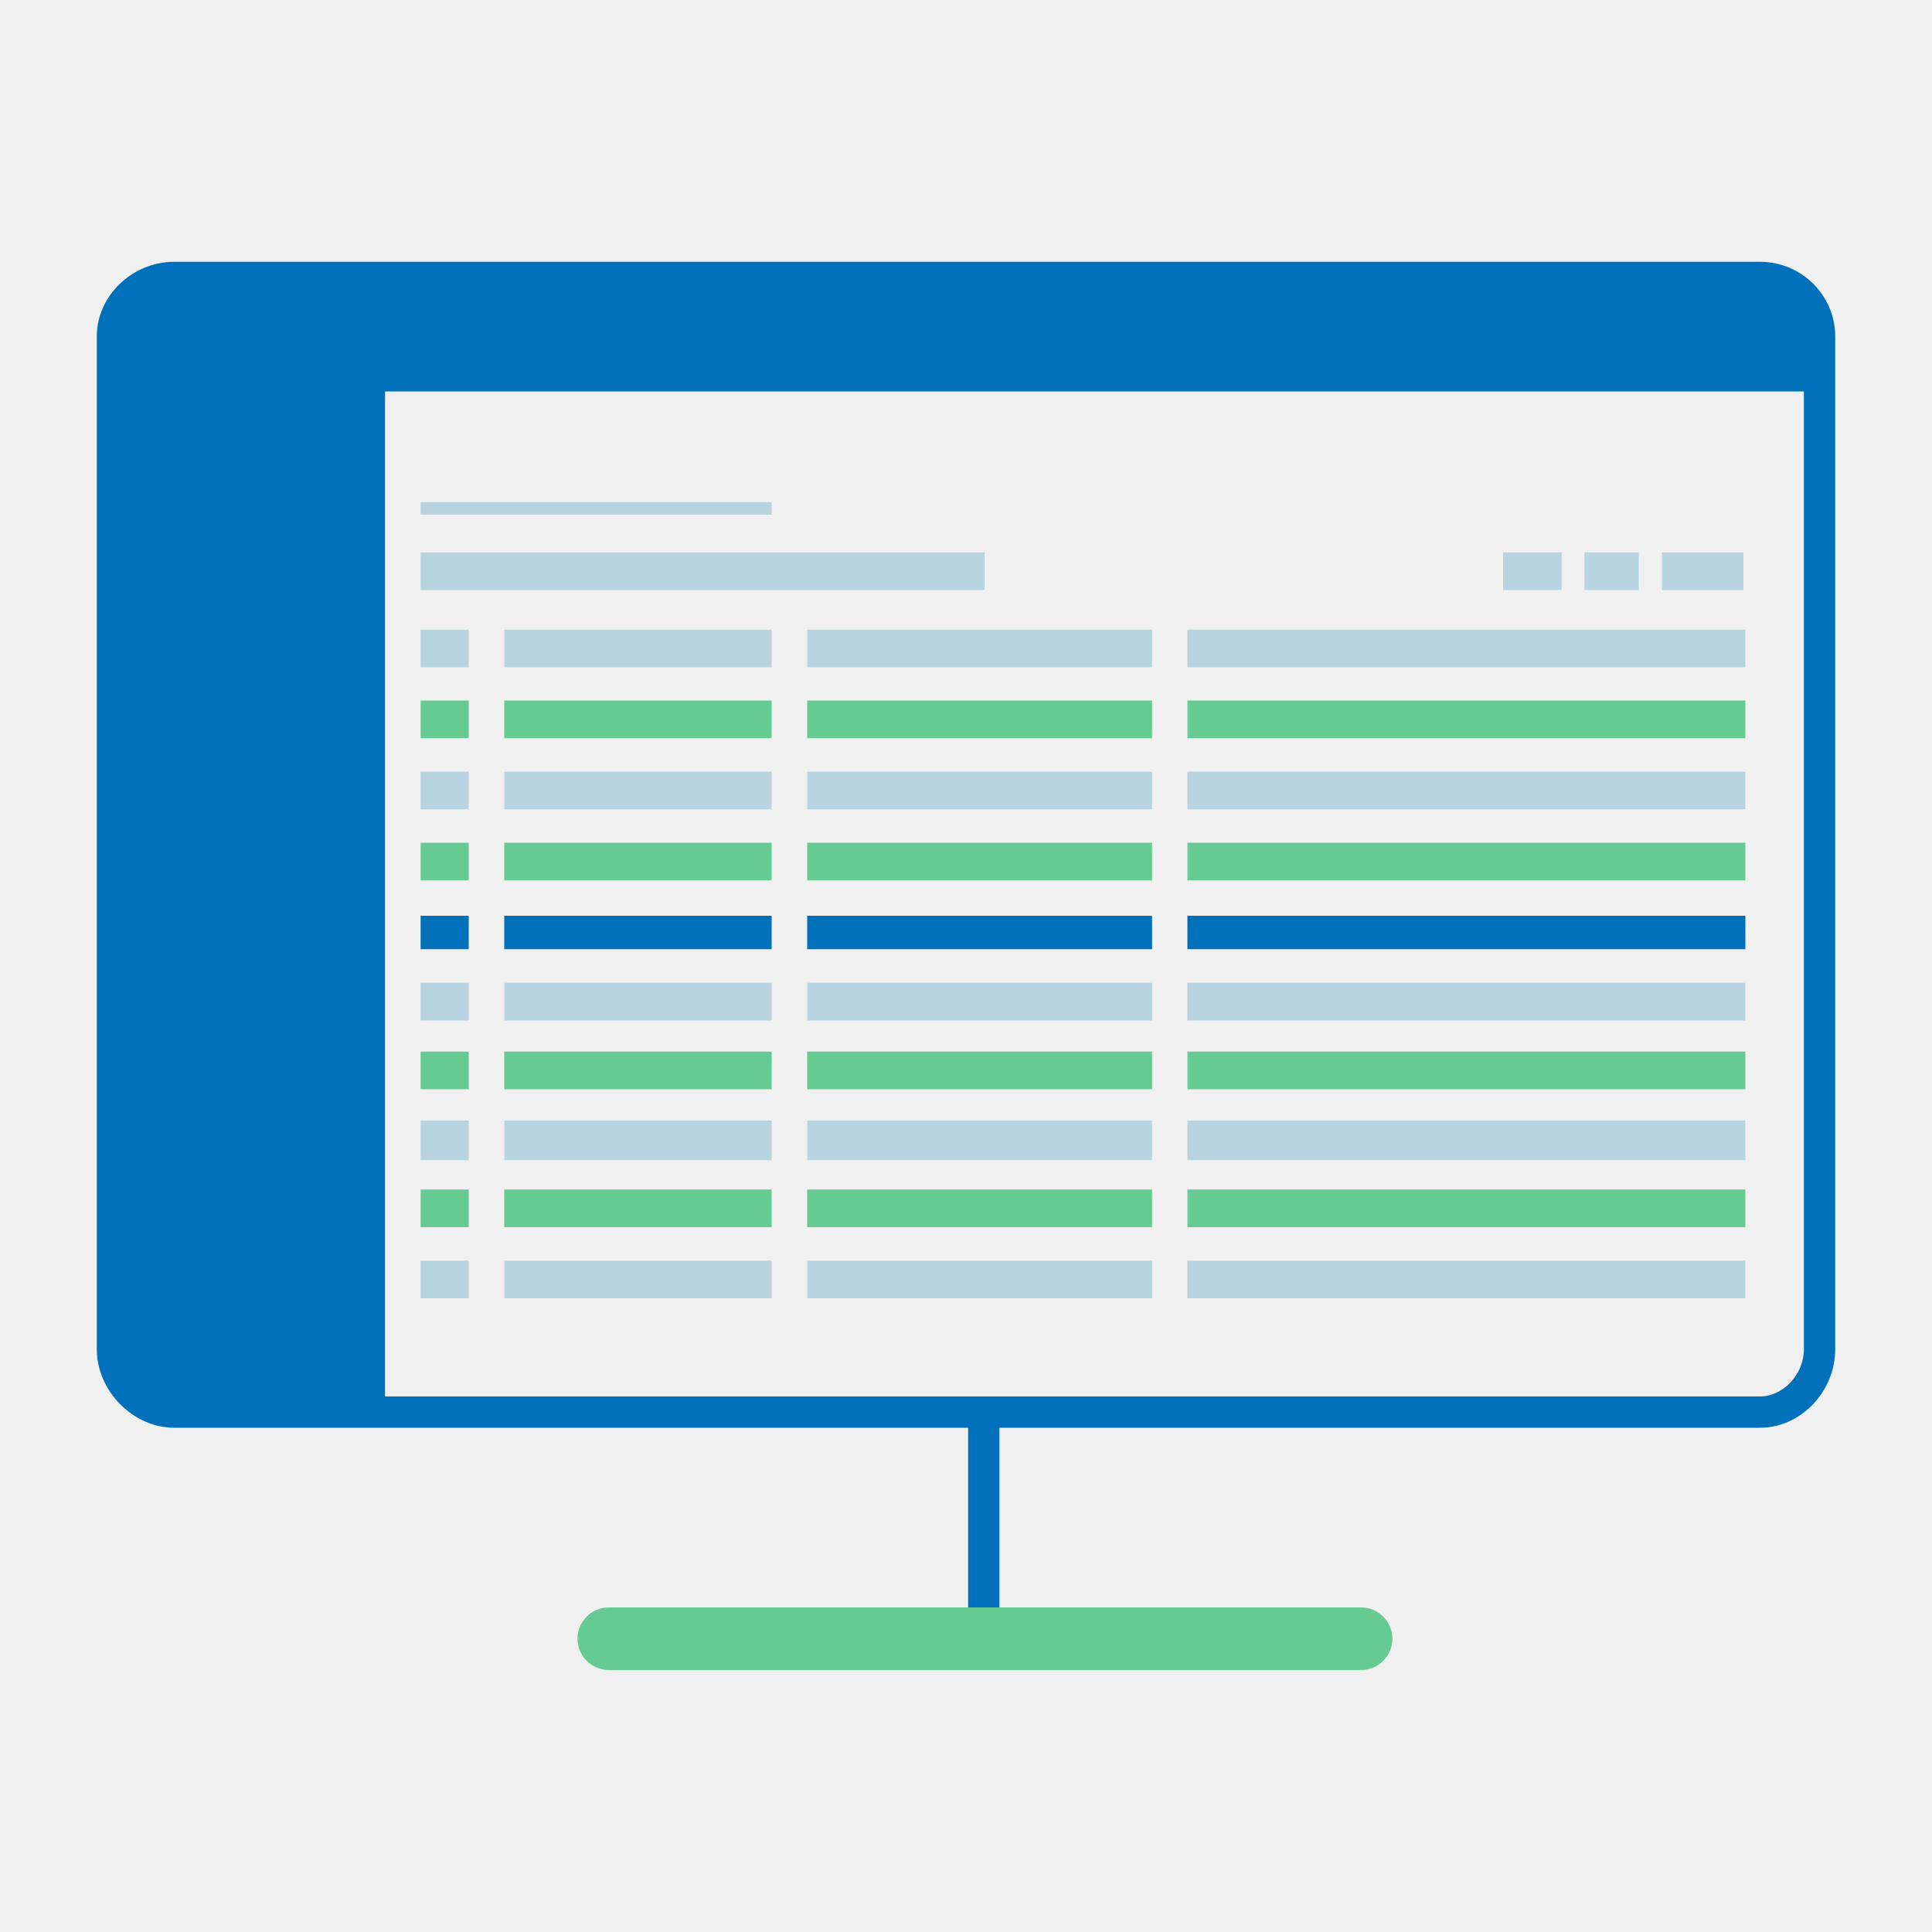
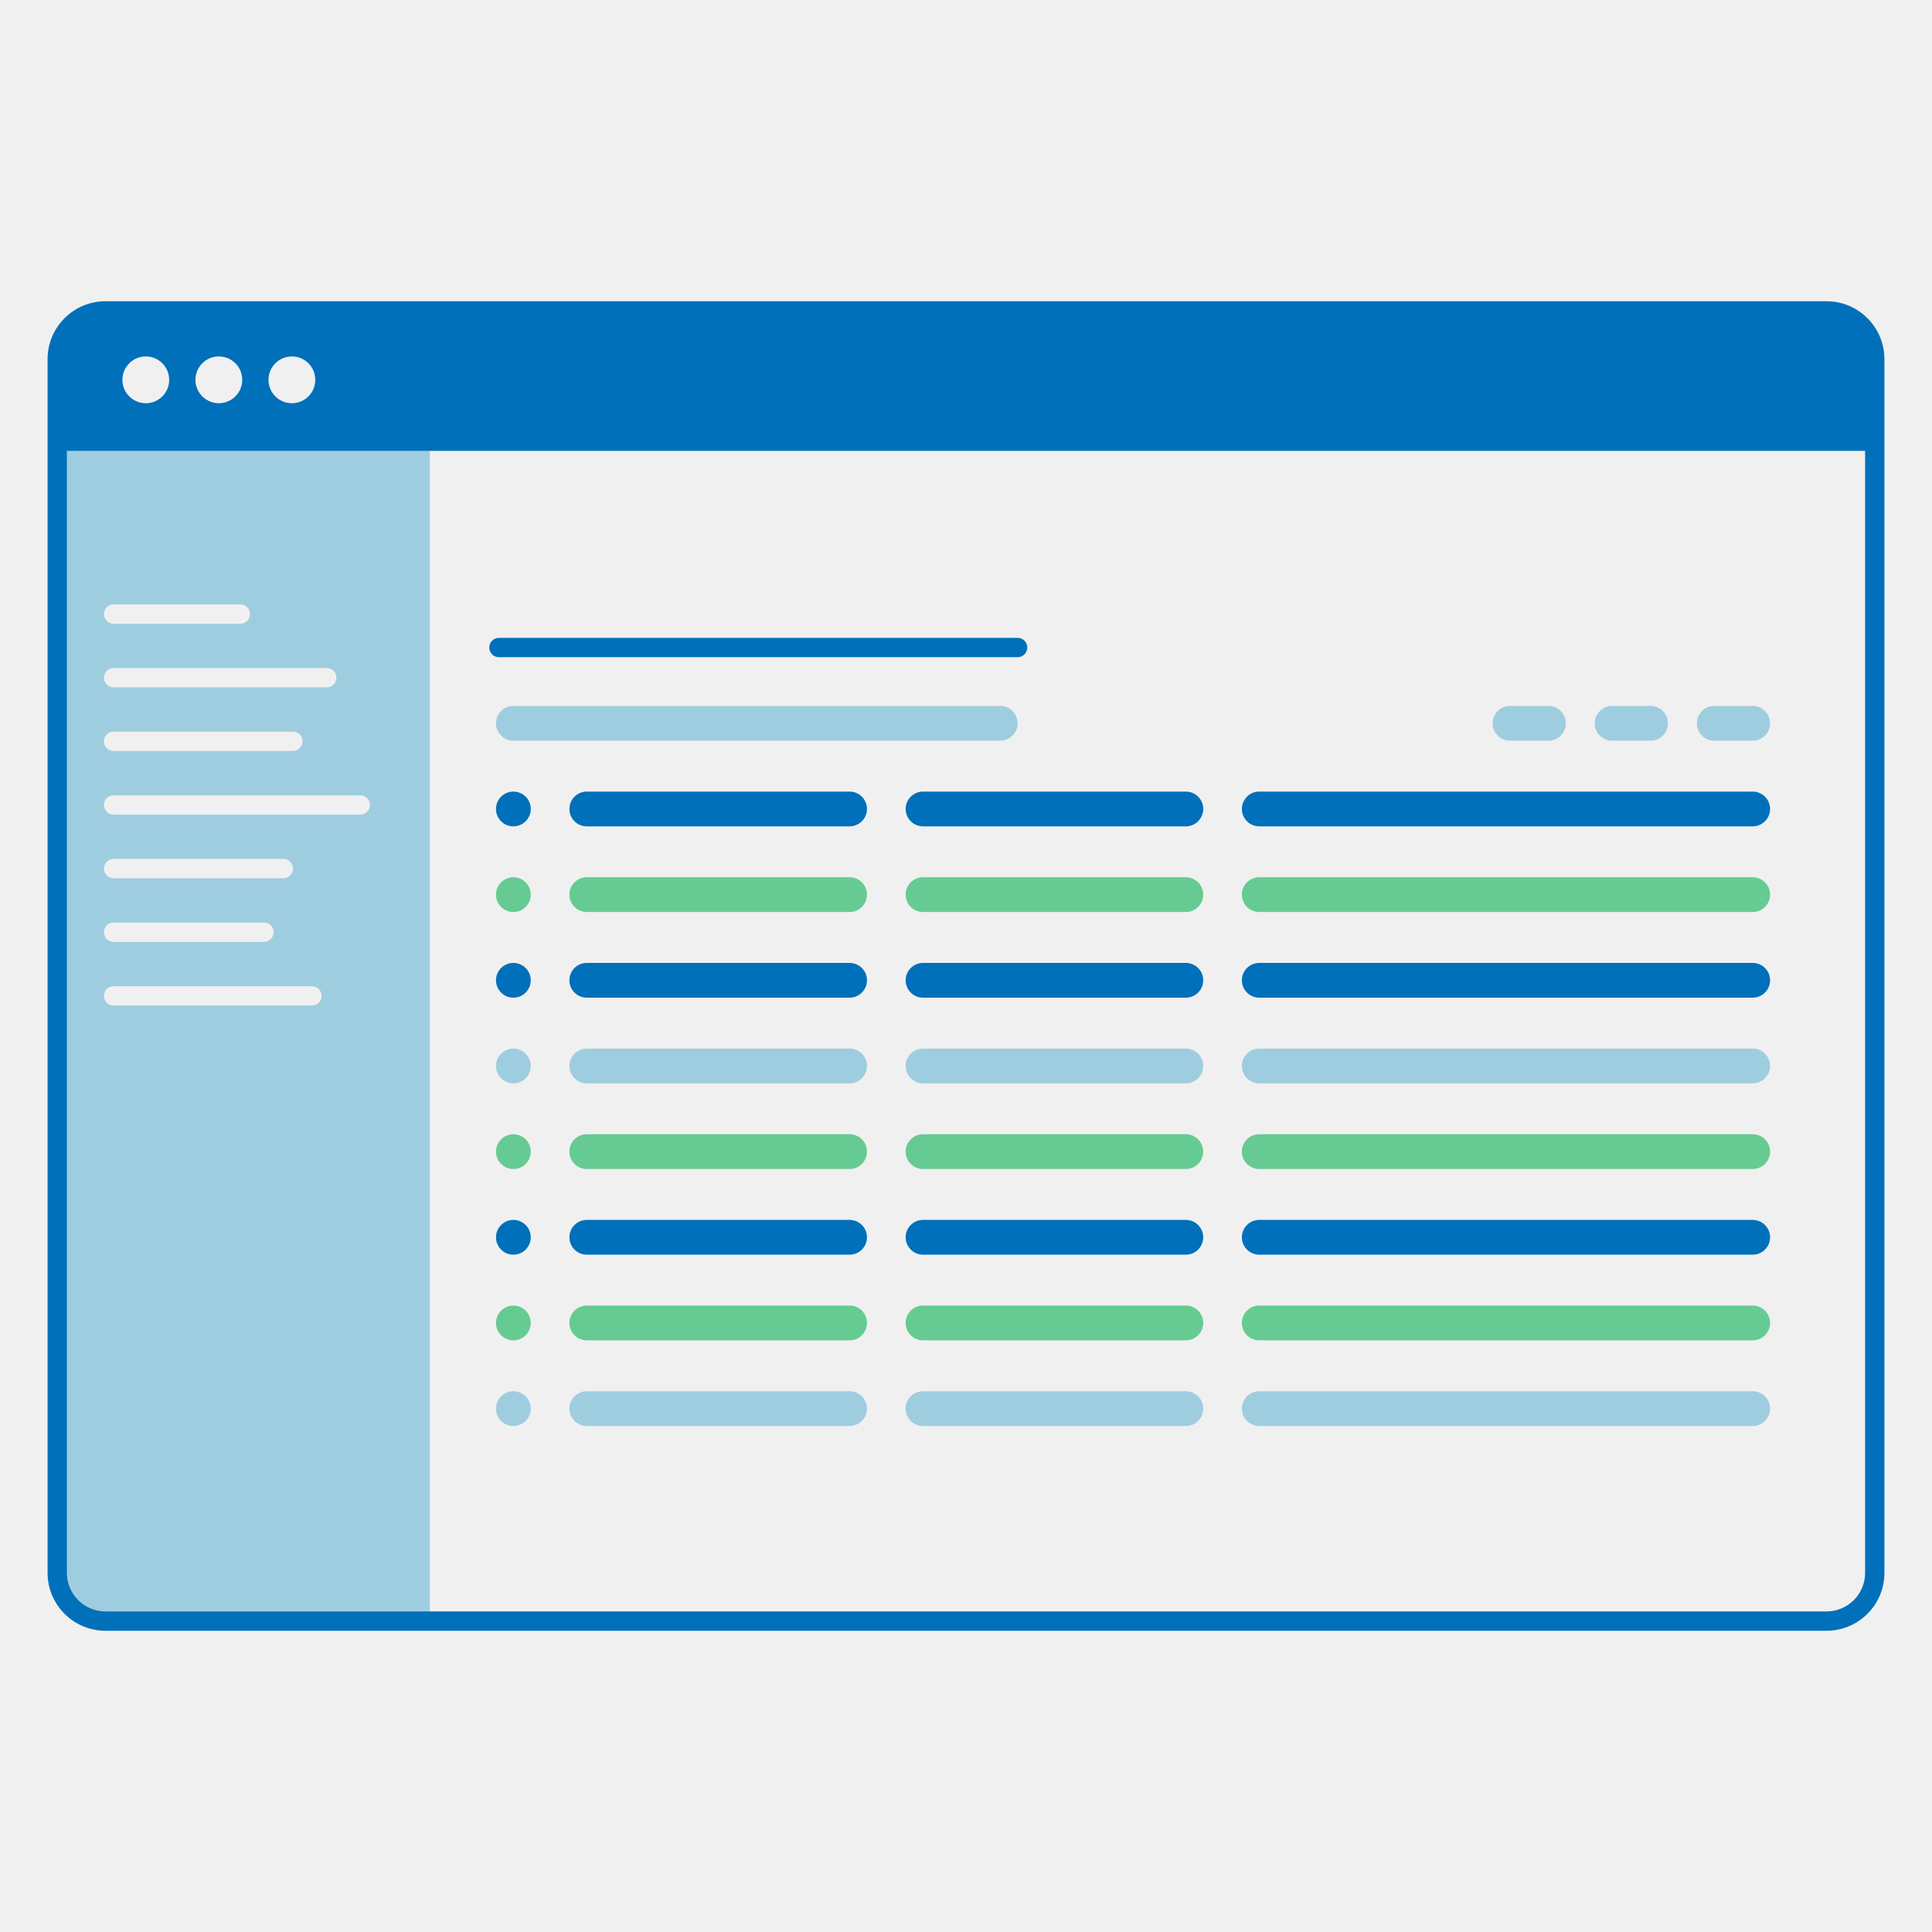
- <svg xmlns="http://www.w3.org/2000/svg" version="1.1" id="Ebene_1" x="0px" y="0px" width="1000px" height="1000px" viewBox="0 0 1000 1000" enable-background="new 0 0 1000 1000" xml:space="preserve">
-   <g display="none">
-     <path display="inline" fill="#FFFFFF" d="M60.7,765.4c0,27.8,22.6,50.3,50.3,50.3h778c27.8,0,50.3-22.6,50.3-50.3V279.9H60.7V765.4   z M420.9,381.2h313.5c5.4,0,9.8,4.4,9.8,9.8c0,5.4-4.4,9.8-9.8,9.8H420.9c-5.4,0-9.8-4.4-9.8-9.8   C411.1,385.6,415.5,381.2,420.9,381.2z M420.7,424.4h177.9c5.4,0,9.8,4.4,9.8,9.8c0.1,5.5-4.3,9.8-9.7,9.8h-178   c-5.4,0-9.8-4.4-9.8-9.8C410.9,428.8,415.3,424.4,420.7,424.4z M420,513.8h313.5c5.4,0,9.8,4.4,9.8,9.8c0.1,5.5-4.3,9.8-9.7,9.8   H420c-5.4,0-9.8-4.4-9.8-9.8S414.6,513.8,420,513.8z M420,557.2h177.9c5.4,0,9.8,4.4,9.8,9.8c0.1,5.4-4.3,9.8-9.7,9.8H420   c-5.4,0-9.8-4.4-9.8-9.8S414.6,557.2,420,557.2z M420,651.9h313.5c5.4,0,9.8,4.4,9.8,9.8c0.1,5.4-4.3,9.8-9.7,9.8H420   c-5.4,0-9.8-4.4-9.8-9.8S414.6,651.9,420,651.9z M420,695.1h177.9c5.4,0,9.8,4.4,9.8,9.8c0.1,5.5-4.3,9.8-9.7,9.8H420   c-5.4,0-9.8-4.4-9.8-9.8S414.6,695.1,420,695.1z M348.2,383.5l-48,48l-21.6-21.6l6.8-6.8l14.7,14.9l41.3-41.3L348.2,383.5z    M305.2,364.4c6.3,0,12.5,1.4,18.2,3.3l-7.6,7.6c-3.4-1-6.8-1.5-10.6-1.5c-21.1,0-38.3,17.3-38.3,38.3c0,21.1,17.3,38.3,38.3,38.3   c21.1,0,38.3-17.3,38.3-38.3v0.1h9.6c0,26.4-21.6,48-48,48c-26.4,0-48-21.6-48-48C257.2,386,278.8,364.4,305.2,364.4z M347.4,516.3   l-48,48l-21.6-21.6l6.8-6.8l14.7,14.9l41.3-41.3L347.4,516.3z M304.4,497.2c6.3,0,12.5,1.4,18.2,3.3l-7.6,7.6   c-3.4-1-6.8-1.5-10.6-1.5c-21.1,0-38.3,17.3-38.3,38.3c0,21.1,17.3,38.3,38.3,38.3c21.1,0,38.3-17.3,38.3-38.3v0.1h9.6   c0,26.4-21.6,48-48,48c-26.4,0-48-21.6-48-48S278,497.2,304.4,497.2z M347.4,654.2l-48,48l-21.6-21.6l6.8-6.8l14.7,14.9l41.3-41.3   L347.4,654.2z M304.4,635.1c6.3,0,12.5,1.4,18.2,3.3l-7.6,7.6c-3.4-1-6.8-1.5-10.6-1.5c-21.1,0-38.3,17.3-38.3,38.3   s17.3,38.3,38.3,38.3c21.1,0,38.3-17.3,38.3-38.3v0.1h9.6c0,26.4-21.6,48-48,48c-26.4,0-48-21.6-48-48S278,635.1,304.4,635.1z" />
-     <path display="inline" fill="#0070BA" d="M889,173.5H111c-33.6,0-61.1,27.5-61.1,61.1v530.9c0,33.6,27.5,61.1,61.1,61.1h778   c33.6,0,61.1-27.5,61.1-61.1V234.6C950.1,200.9,922.7,173.5,889,173.5z M939.3,765.4c0,27.8-22.6,50.3-50.3,50.3H111   c-27.8,0-50.3-22.6-50.3-50.3V279.9h878.6V765.4z M859.9,226.4c0,8.1-6.6,14.7-14.7,14.7s-14.7-6.6-14.7-14.7   c0-8.1,6.6-14.7,14.7-14.7S859.9,218.3,859.9,226.4z M816.7,226.4c0,8.1-6.6,14.7-14.7,14.7s-14.7-6.6-14.7-14.7   c0-8.1,6.6-14.7,14.7-14.7S816.7,218.3,816.7,226.4z M888.3,211.7c8.1,0,14.7,6.6,14.7,14.7c0,8.1-6.6,14.7-14.7,14.7   s-14.7-6.6-14.7-14.7C873.6,218.3,880.2,211.7,888.3,211.7z" />
-     <polygon display="inline" fill="#66CB92" points="285.4,403.1 278.7,409.9 300.3,431.5 348.2,383.5 341.4,376.7 300.2,418  " />
-     <path display="inline" fill="#66CB92" d="M305.2,460.3c26.4,0,48-21.6,48-48h-9.6v-0.1c0,21.1-17.3,38.3-38.3,38.3   c-21.1,0-38.3-17.3-38.3-38.3c0-21.1,17.3-38.3,38.3-38.3c3.8,0,7.2,0.5,10.6,1.5l7.6-7.6c-5.8-2-12-3.3-18.2-3.3   c-26.4,0-48,21.6-48,48C257.2,438.7,278.8,460.3,305.2,460.3z" />
-     <path display="inline" fill="#66CB92" d="M420.9,400.8h313.5c5.4,0,9.8-4.4,9.8-9.8c0-5.4-4.4-9.8-9.8-9.8H420.9   c-5.4,0-9.8,4.4-9.8,9.8C411.1,396.4,415.5,400.8,420.9,400.8z" />
-     <path display="inline" fill="#0070BA" d="M420.7,444h178c5.4,0,9.8-4.3,9.7-9.8c0-5.4-4.4-9.8-9.8-9.8H420.7   c-5.4,0-9.8,4.4-9.8,9.8C410.9,439.6,415.3,444,420.7,444z" />
-     <polygon display="inline" fill="#66CB92" points="284.7,535.9 277.9,542.7 299.5,564.2 347.4,516.3 340.7,509.5 299.4,550.8  " />
-     <path display="inline" fill="#66CB92" d="M304.4,593.1c26.4,0,48-21.6,48-48h-9.6V545c0,21.1-17.3,38.3-38.3,38.3   c-21.1,0-38.3-17.3-38.3-38.3c0-21.1,17.3-38.3,38.3-38.3c3.8,0,7.2,0.5,10.6,1.5l7.6-7.6c-5.8-2-12-3.3-18.2-3.3   c-26.4,0-48,21.6-48,48S278,593.1,304.4,593.1z" />
-     <path display="inline" fill="#66CB92" d="M420,533.4h313.6c5.4,0,9.8-4.3,9.7-9.8c0-5.4-4.4-9.8-9.8-9.8H420   c-5.4,0-9.8,4.4-9.8,9.8S414.6,533.4,420,533.4z" />
-     <path display="inline" fill="#0070BA" d="M420,576.8h178c5.4,0,9.8-4.4,9.7-9.8c0-5.4-4.4-9.8-9.8-9.8H420c-5.4,0-9.8,4.4-9.8,9.8   S414.6,576.8,420,576.8z" />
-     <path display="inline" fill="#66CB92" d="M304.4,731c26.4,0,48-21.6,48-48h-9.6V683c0,21.1-17.3,38.3-38.3,38.3   c-21.1,0-38.3-17.3-38.3-38.3s17.3-38.3,38.3-38.3c3.8,0,7.2,0.5,10.6,1.5l7.6-7.6c-5.8-2-12-3.3-18.2-3.3c-26.4,0-48,21.6-48,48   S278,731,304.4,731z" />
-     <polygon display="inline" fill="#66CB92" points="284.7,673.9 277.9,680.6 299.5,702.2 347.4,654.2 340.7,647.5 299.4,688.8  " />
-     <path display="inline" fill="#66CB92" d="M420,671.5h313.6c5.4,0,9.8-4.4,9.7-9.8c0-5.4-4.4-9.8-9.8-9.8H420   c-5.4,0-9.8,4.4-9.8,9.8S414.6,671.5,420,671.5z" />
-     <path display="inline" fill="#0070BA" d="M420,714.8h178c5.4,0,9.8-4.3,9.7-9.8c0-5.4-4.4-9.8-9.8-9.8H420c-5.4,0-9.8,4.4-9.8,9.8   S414.6,714.8,420,714.8z" />
-     <circle display="inline" fill="#FFFFFF" cx="802" cy="226.4" r="14.7" />
-     <circle display="inline" fill="#FFFFFF" cx="845.2" cy="226.4" r="14.7" />
-     <circle display="inline" fill="#FFFFFF" cx="888.3" cy="226.4" r="14.7" />
-   </g>
-   <g display="none">
-     <path display="inline" fill="none" d="M623.1,752.1H706c48.7,0,91.6,24.9,116.7,62.6V124.2H304v751.5H484   C492.1,806.1,551.3,752.1,623.1,752.1z M758.3,629.1c-8.1,51.6-56.5,86.8-108.1,78.7c-51.6-8.1-86.8-56.5-78.7-108.1   c8.1-51.6,56.5-86.8,108.1-78.7C731.2,529.2,766.4,577.6,758.3,629.1z M411.9,215.3h298.7v16.3H411.9V215.3z M411.9,267.8h298.7   v16.3H411.9V267.8z M411.9,320.3h298.7v16.3H411.9V320.3z" />
-     <path display="inline" fill="#66CB92" d="M706,752.1h-82.9c-71.8,0-131,54-139.1,123.7h338.6v-61.1   C797.6,776.9,754.7,752.1,706,752.1z" />
-     <path display="inline" fill="#0070BA" d="M835.5,888.6v-49.8V663.4v-552H205.9c-22.8,0-41.4,18.6-41.4,41.4v694.3   c0,22.8,18.6,41.4,41.4,41.4h181.5h95.7H835.5z M304,875.8V124.2h518.7v690.4v61.1H484H304z" />
-     <ellipse transform="matrix(0.7071 -0.7071 0.7071 0.7071 -239.7276 650.157)" display="inline" fill="#66CB92" cx="664.9" cy="614.5" rx="94.5" ry="94.5" />
-     <rect x="411.9" y="320.3" display="inline" fill="#66CB92" width="298.7" height="16.3" />
-     <rect x="411.9" y="267.8" display="inline" fill="#0070BA" width="298.7" height="16.3" />
-     <rect x="411.9" y="215.3" display="inline" fill="#66CB92" width="298.7" height="16.3" />
-   </g>
-   <g display="none">
-     <path display="inline" fill="none" d="M61,765.2c0,1.2,0.1,2.4,0.1,3.5v-8.2C85.8,723.4,128,699,175.9,699h81.4   c68.8,0,125.8,50.5,136,116.5h495.4c27.7,0,50.3-22.6,50.3-50.3V280H61V765.2z M858.8,672.3l-19.6,6.4c-1.3,4.4-3,8.4-5.1,12.5   l9.4,18.6L827.4,726l-18.6-9.4c-4,2-8.1,4-12.5,5.1l-6.4,19.6H767l-6.4-19.6c-4.4-1.3-8.4-3-12.5-5.1l-18.6,9.4l-16.2-16.2   l9.4-18.6c-2-4-4-8.1-5.1-12.5l-19.6-6.4v-22.9l19.6-6.4c1.3-4.4,3-8.4,5.1-12.5l-9.4-18.6l16.2-16.2l18.6,9.4c4-2,8.1-4,12.5-5.1   l6.4-19.6h22.9l6.4,19.6c4.4,1.3,8.4,3,12.5,5.1l18.6-9.4l16.2,16.2l-9.4,18.6c2,4,4,8.1,5.1,12.5l19.6,6.4V672.3z M538.5,375.3   h313.3c5.4,0,9.8,4.4,9.8,9.8c0,5.4-4.4,9.8-9.8,9.8H538.5c-5.4,0-9.8-4.4-9.8-9.8C528.7,379.7,533.1,375.3,538.5,375.3z    M537.7,439.4h313.3c5.4,0,9.8,4.4,9.8,9.8c0,5.4-4.4,9.8-9.8,9.8H537.7c-5.4,0-9.8-4.4-9.8-9.8   C527.9,443.8,532.3,439.4,537.7,439.4z M527.9,508.7c0-5.4,4.4-9.8,9.8-9.8h313.3c5.4,0,9.8,4.4,9.8,9.8v0c0,5.4-4.4,9.8-9.8,9.8   H537.7C532.3,518.5,527.9,514.1,527.9,508.7L527.9,508.7z M216.2,470.8c51.3,0,92.9,41.6,92.9,92.9c0,51.3-41.6,92.9-92.9,92.9   c-51.3,0-92.9-41.6-92.9-92.9C123.2,512.4,164.8,470.8,216.2,470.8z" />
-     <path display="inline" fill="none" d="M832.4,646.7c-1.3-5.1-3.4-10.1-6.1-14.5l-1-2l8.8-17.2l-8.1-8.1l-17.2,8.8l-2-1   c-4.4-2.7-9.4-4.7-14.5-6.1l-2-0.7l-6.1-18.2h-11.5l-6.1,18.2l-2,0.7c-5.1,1.3-9.8,3.4-14.5,6.1l-2,1l-17.2-8.8l-8.1,8.1l8.8,17.2   l-1,2c-2.7,4.4-4.7,9.4-6.1,14.5l-0.7,2l-18.2,6.1v11.5l18.2,6.1l0.7,2c1.3,5.1,3.4,10.1,6.1,14.5l1,2l-8.8,17.2l8.1,8.1l17.2-8.8   l2,1c4.4,2.7,9.4,4.7,14.5,6.1l2,0.7l6.1,18.2h11.5l6.1-18.2l2-0.7c5.1-1.3,9.8-3.4,14.5-6.1l2-1l17.2,8.8l8.1-8.1l-8.8-17.2l1-2   c2.7-4.4,4.7-9.4,6.1-14.5l0.7-2l18.2-6.1v-11.5l-18.2-6.1L832.4,646.7z M778.4,698.7c-20.9,0-38.1-17.2-38.1-38.1   s17.2-38.1,38.1-38.1c20.9,0,38.1,17.2,38.1,38.1S799.4,698.7,778.4,698.7z" />
-     <ellipse transform="matrix(0.9925 -0.1222 0.1222 0.9925 -74.8723 100.0611)" display="inline" fill="none" cx="778.4" cy="660.5" rx="30" ry="30" />
-     <path display="inline" fill="#66CB92" d="M257.3,699h-81.4c-47.9,0-90,24.4-114.7,61.5v8.2c1.8,26.1,23.6,46.7,50.1,46.7h282   C383.1,749.5,326.1,699,257.3,699z" />
-     <ellipse transform="matrix(0.7071 -0.7071 0.7071 0.7071 -335.2787 317.9649)" display="inline" fill="#66CB92" cx="216.2" cy="563.7" rx="92.9" ry="92.9" />
-     <path display="inline" fill="#0070BA" d="M888.7,173.7H111.3c-33.7,0-61.1,27.4-61.1,61.1v530.5c0,12.9,4,24.9,10.9,34.8   c6.1,8.8,14.5,16,24.4,20.6c7.8,3.7,16.6,5.7,25.8,5.7h777.4c33.7,0,61.1-27.4,61.1-61.1V234.8   C949.7,201.1,922.4,173.7,888.7,173.7z M205.1,226.6c0,8.1-6.6,14.7-14.7,14.7c-8.1,0-14.7-6.6-14.7-14.7c0-8.1,6.6-14.7,14.7-14.7   C198.5,211.9,205.1,218.5,205.1,226.6z M162,226.6c0,8.1-6.6,14.7-14.7,14.7s-14.7-6.6-14.7-14.7c0-8.1,6.6-14.7,14.7-14.7   S162,218.5,162,226.6z M104.1,211.9c8.1,0,14.7,6.6,14.7,14.7c0,8.1-6.6,14.7-14.7,14.7s-14.7-6.6-14.7-14.7   C89.5,218.5,96,211.9,104.1,211.9z M939,765.2c0,27.7-22.6,50.3-50.3,50.3H393.3h-282c-26.5,0-48.3-20.7-50.1-46.7   c-0.1-1.2-0.1-2.3-0.1-3.5V280H939V765.2z" />
-     <path display="inline" fill="#66CB92" d="M538.5,394.9h313.3c5.4,0,9.8-4.4,9.8-9.8c0-5.4-4.4-9.8-9.8-9.8H538.5   c-5.4,0-9.8,4.4-9.8,9.8C528.7,390.6,533.1,394.9,538.5,394.9z" />
-     <path display="inline" fill="#0070BA" d="M537.7,459h313.3c5.4,0,9.8-4.4,9.8-9.8c0-5.4-4.4-9.8-9.8-9.8H537.7   c-5.4,0-9.8,4.4-9.8,9.8C527.9,454.6,532.3,459,537.7,459z" />
-     <path display="inline" fill="#66CB92" d="M537.7,518.5h313.3c5.4,0,9.8-4.4,9.8-9.8v0c0-5.4-4.4-9.8-9.8-9.8H537.7   c-5.4,0-9.8,4.4-9.8,9.8v0C527.9,514.1,532.3,518.5,537.7,518.5z" />
-     <circle display="inline" fill="#FFFFFF" cx="104.1" cy="226.6" r="14.7" />
-     <circle display="inline" fill="#FFFFFF" cx="147.3" cy="226.6" r="14.7" />
-     <circle display="inline" fill="#FFFFFF" cx="190.4" cy="226.6" r="14.7" />
-     <path display="inline" fill="#66CB92" d="M778.4,622.4c-20.9,0-38.1,17.2-38.1,38.1s17.2,38.1,38.1,38.1   c20.9,0,38.1-17.2,38.1-38.1S799.4,622.4,778.4,622.4z M778.4,690.6c-16.5,0-30-13.5-30-30s13.5-30,30-30c16.5,0,30,13.5,30,30   S795,690.6,778.4,690.6z" />
-     <path display="inline" fill="#0070BA" d="M834.1,630.5l9.4-18.6l-16.2-16.2l-18.6,9.4c-4-2-8.1-3.7-12.5-5.1l-6.4-19.6H767   l-6.4,19.6c-4.4,1-8.4,3-12.5,5.1l-18.6-9.4l-16.2,16.2l9.4,18.6c-2,4-3.7,8.1-5.1,12.5l-19.6,6.4v22.9l19.6,6.4   c1,4.4,3,8.4,5.1,12.5l-9.4,18.6l16.2,16.2l18.6-9.4c4,2,8.1,3.7,12.5,5.1l6.4,19.6h22.9l6.4-19.6c4.4-1,8.4-3,12.5-5.1l18.6,9.4   l16.2-16.2l-9.4-18.6c2-4,3.7-8.1,5.1-12.5l19.6-6.4v-22.9l-19.6-6.4C838.2,638.6,836.1,634.5,834.1,630.5z M851.3,666.3l-18.2,6.1   l-0.7,2c-1.3,5.1-3.4,10.1-6.1,14.5l-1,2l8.8,17.2l-8.1,8.1l-17.2-8.8l-2,1c-4.7,2.7-9.4,4.7-14.5,6.1l-2,0.7l-6.1,18.2h-11.5   l-6.1-18.2l-2-0.7c-5.1-1.3-10.1-3.4-14.5-6.1l-2-1l-17.2,8.8l-8.1-8.1l8.8-17.2l-1-2c-2.7-4.4-4.7-9.4-6.1-14.5l-0.7-2l-18.2-6.1   v-11.5l18.2-6.1l0.7-2c1.3-5.1,3.4-10.1,6.1-14.5l1-2l-8.8-17.2l8.1-8.1l17.2,8.8l2-1c4.7-2.7,9.4-4.7,14.5-6.1l2-0.7l6.1-18.2   h11.5l6.1,18.2l2,0.7c5.1,1.3,10.1,3.4,14.5,6.1l2,1l17.2-8.8l8.1,8.1l-8.8,17.2l1,2c2.7,4.4,4.7,9.4,6.1,14.5l0.7,2l18.2,6.1   V666.3z" />
-   </g>
-   <g display="none">
-     <path display="inline" fill="none" d="M397.6,444.9c-1-2.8-2.1-6-3.4-9.8c-1.2-3.8-2.4-7.8-3.6-12.2c-1.2,4.4-2.3,8.5-3.5,12.3   c-1.2,3.8-2.3,7.1-3.4,9.9l-22.4,62.1h58.6L397.6,444.9z" />
-     <path display="inline" fill="none" d="M576.9,482.4c4.6-1.6,8.5-3.9,11.6-6.9c3.1-3,5.4-6.6,6.9-10.9c1.5-4.3,2.3-9,2.3-14.4   c0-5-0.8-9.5-2.3-13.5c-1.5-4-3.8-7.5-6.9-10.4c-3.1-2.9-6.9-5.1-11.6-6.6c-4.6-1.5-10.1-2.3-16.4-2.3h-25.7v67.3h25.7   C566.8,484.8,572.2,484,576.9,482.4z" />
-     <path display="inline" fill="none" d="M168.8,313.2v373.6L500,873.6l331.2-186.8V313.2L500,126.4L168.8,313.2z M373.2,390.6h34.9   l72.3,187.3H454c-3,0-5.4-0.8-7.3-2.3c-1.9-1.5-3.3-3.4-4.1-5.6l-13.8-38.4h-76.2l-13.8,38.4c-0.7,2-2,3.8-4,5.5   c-2,1.6-4.4,2.4-7.3,2.4h-26.6L373.2,390.6z M700.2,642.6H300.7v-17.2h399.5V642.6z M662.6,390.6h34.2v187.3h-34.2V390.6z    M500.6,390.6h59.9c12.3,0,22.9,1.5,31.9,4.4c9,3,16.5,7.1,22.3,12.3c5.8,5.3,10.1,11.6,12.9,18.9c2.8,7.3,4.2,15.3,4.2,24   c0,9.1-1.5,17.4-4.4,24.9c-2.9,7.5-7.4,14-13.4,19.4c-6,5.4-13.4,9.6-22.3,12.7c-8.9,3-19.3,4.5-31.2,4.5h-25.7v66.2h-34.2V390.6z" />
-     <path display="inline" fill="#0070BA" d="M838.6,300.1L507.4,113.3c-2.3-1.3-4.8-1.9-7.4-1.9s-5.1,0.6-7.4,1.9L161.4,300.1   c-4.7,2.7-7.6,7.7-7.6,13.1v373.6c0,5.4,2.9,10.4,7.6,13.1l331.2,186.8c2.3,1.3,4.8,1.9,7.4,1.9s5.1-0.6,7.4-1.9l331.2-186.8   c4.7-2.7,7.6-7.7,7.6-13.1V313.2C846.3,307.8,843.3,302.8,838.6,300.1z M831.2,686.8L500,873.6L168.8,686.8V313.2L500,126.4   l331.2,186.8V686.8z" />
-     <path display="inline" fill="#66CB92" d="M334.8,575.5c2-1.6,3.3-3.4,4-5.5l13.8-38.4h76.2l13.8,38.4c0.8,2.2,2.2,4.1,4.1,5.6   c1.9,1.5,4.3,2.3,7.3,2.3h26.5l-72.3-187.3h-34.9l-72.3,187.3h26.6C330.4,577.9,332.9,577.1,334.8,575.5z M383.8,445.1   c1.1-2.8,2.2-6.1,3.4-9.9c1.2-3.8,2.3-7.9,3.5-12.3c1.2,4.4,2.4,8.5,3.6,12.2c1.2,3.8,2.4,7,3.4,9.8l22.5,62.4h-58.6L383.8,445.1z" />
-     <path display="inline" fill="#66CB92" d="M534.8,511.8h25.7c11.9,0,22.3-1.5,31.2-4.5c8.9-3,16.3-7.2,22.3-12.7   c6-5.4,10.4-11.9,13.4-19.4c2.9-7.5,4.4-15.8,4.4-24.9c0-8.7-1.4-16.7-4.2-24c-2.8-7.3-7.1-13.6-12.9-18.9   c-5.8-5.3-13.3-9.4-22.3-12.3c-9-3-19.7-4.4-31.9-4.4h-59.9v187.3h34.2V511.8z M534.8,417.5h25.7c6.3,0,11.8,0.8,16.4,2.3   c4.6,1.5,8.5,3.7,11.6,6.6c3.1,2.9,5.4,6.3,6.9,10.4c1.5,4,2.3,8.6,2.3,13.5c0,5.3-0.8,10.1-2.3,14.4c-1.5,4.3-3.8,7.9-6.9,10.9   c-3.1,3-6.9,5.3-11.6,6.9c-4.6,1.6-10.1,2.4-16.4,2.4h-25.7V417.5z" />
-     <rect x="662.6" y="390.6" display="inline" fill="#66CB92" width="34.2" height="187.3" />
-     <rect x="300.7" y="625.4" display="inline" fill="#66CB92" width="399.5" height="17.2" />
-   </g>
-   <g>
-     <path fill="none" d="M199.3,722.8h711.6c12.1,0,22.8-11.4,22.8-24.5V202.6H199.3V722.8z M399.4,672H261v-19.5h138.4V672z    M399.4,635.2H261v-19.5h138.4V635.2z M399.4,600.6H261V580h138.4V600.6z M399.4,563.8H261v-19.5h138.4V563.8z M399.4,528.1H261   v-19.5h138.4V528.1z M399.4,491.3H261V474h138.4V491.3z M399.4,455.7H261v-19.5h138.4V455.7z M399.4,418.9H261v-19.5h138.4V418.9z    M399.4,382.1H261v-19.5h138.4V382.1z M399.4,345.3H261v-19.5h138.4V345.3z M596.3,672H417.8v-19.5h178.5V672z M596.3,635.2H417.8   v-19.5h178.5V635.2z M596.3,600.6H417.8V580h178.5V600.6z M596.3,563.8H417.8v-19.5h178.5V563.8z M596.3,528.1H417.8v-19.5h178.5   V528.1z M596.3,491.3H417.8V474h178.5V491.3z M596.3,455.7H417.8v-19.5h178.5V455.7z M596.3,418.9H417.8v-19.5h178.5V418.9z    M596.3,382.1H417.8v-19.5h178.5V382.1z M860.2,285.9h42.2v19.5h-42.2V285.9z M820.1,285.9h28.1v19.5h-28.1V285.9z M778,285.9h30.3   v19.5H778V285.9z M614.6,325.9h288.8v19.5H614.6V325.9z M614.6,362.6h288.8v19.5H614.6V362.6z M614.6,399.4h288.8v19.5H614.6V399.4   z M614.6,436.2h288.8v19.5H614.6V436.2z M614.6,474h288.8v17.3H614.6V474z M614.6,508.7h288.8v19.5H614.6V508.7z M614.6,544.3   h288.8v19.5H614.6V544.3z M614.6,580h288.8v20.5H614.6V580z M614.6,615.7h288.8v19.5H614.6V615.7z M614.6,652.5h288.8V672H614.6   V652.5z M596.3,345.3H417.8v-19.5h178.5V345.3z M217.7,259.9h181.7v6.5H217.7V259.9z M217.7,285.9h292v19.5h-292V285.9z    M217.7,325.9h24.9v19.5h-24.9V325.9z M217.7,362.6h24.9v19.5h-24.9V362.6z M217.7,399.4h24.9v19.5h-24.9V399.4z M217.7,436.2h24.9   v19.5h-24.9V436.2z M217.7,474h24.9v17.3h-24.9V474z M217.7,508.7h24.9v19.5h-24.9V508.7z M217.7,544.3h24.9v19.5h-24.9V544.3z    M217.7,580h24.9v20.5h-24.9V580z M217.7,615.7h24.9v19.5h-24.9V615.7z M217.7,652.5h24.9V672h-24.9V652.5z" />
-     <rect x="860.2" y="285.9" fill="#B8D4E0" width="42.2" height="19.5" />
-     <rect x="614.6" y="652.5" fill="#B8D4E0" width="288.8" height="19.5" />
-     <rect x="417.8" y="652.5" fill="#B8D4E0" width="178.5" height="19.5" />
-     <rect x="261" y="652.5" fill="#B8D4E0" width="138.4" height="19.5" />
-     <rect x="217.7" y="652.5" fill="#B8D4E0" width="24.9" height="19.5" />
-     <rect x="261" y="615.7" fill="#66CB92" width="138.4" height="19.5" />
-     <rect x="614.6" y="615.7" fill="#66CB92" width="288.8" height="19.5" />
-     <rect x="417.8" y="615.7" fill="#66CB92" width="178.5" height="19.5" />
-     <rect x="217.7" y="615.7" fill="#66CB92" width="24.9" height="19.5" />
-     <rect x="417.8" y="436.2" fill="#66CB92" width="178.5" height="19.5" />
-     <rect x="261" y="436.2" fill="#66CB92" width="138.4" height="19.5" />
-     <rect x="217.7" y="436.2" fill="#66CB92" width="24.9" height="19.5" />
-     <rect x="614.6" y="436.2" fill="#66CB92" width="288.8" height="19.5" />
-     <rect x="217.7" y="399.4" fill="#B8D4E0" width="24.9" height="19.5" />
-     <rect x="261" y="399.4" fill="#B8D4E0" width="138.4" height="19.5" />
-     <rect x="417.8" y="399.4" fill="#B8D4E0" width="178.5" height="19.5" />
-     <rect x="614.6" y="399.4" fill="#B8D4E0" width="288.8" height="19.5" />
-     <rect x="261" y="508.7" fill="#B8D4E0" width="138.4" height="19.5" />
-     <rect x="614.6" y="508.7" fill="#B8D4E0" width="288.8" height="19.5" />
-     <rect x="217.7" y="508.7" fill="#B8D4E0" width="24.9" height="19.5" />
-     <rect x="417.8" y="508.7" fill="#B8D4E0" width="178.5" height="19.5" />
-     <rect x="261" y="474" fill="#0070BA" width="138.4" height="17.3" />
-     <rect x="614.6" y="474" fill="#0070BA" width="288.8" height="17.3" />
-     <rect x="417.8" y="474" fill="#0070BA" width="178.5" height="17.3" />
-     <rect x="217.7" y="474" fill="#0070BA" width="24.9" height="17.3" />
-     <rect x="417.8" y="580" fill="#B8D4E0" width="178.5" height="20.5" />
-     <rect x="614.6" y="580" fill="#B8D4E0" width="288.8" height="20.5" />
-     <rect x="217.7" y="580" fill="#B8D4E0" width="24.9" height="20.5" />
-     <rect x="261" y="580" fill="#B8D4E0" width="138.4" height="20.5" />
-     <rect x="417.8" y="544.3" fill="#66CB92" width="178.5" height="19.5" />
-     <rect x="217.7" y="544.3" fill="#66CB92" width="24.9" height="19.5" />
-     <rect x="614.6" y="544.3" fill="#66CB92" width="288.8" height="19.5" />
-     <rect x="261" y="544.3" fill="#66CB92" width="138.4" height="19.5" />
-     <rect x="417.8" y="362.6" fill="#66CB92" width="178.5" height="19.5" />
-     <rect x="217.7" y="362.6" fill="#66CB92" width="24.9" height="19.5" />
-     <rect x="261" y="362.6" fill="#66CB92" width="138.4" height="19.5" />
-     <rect x="614.6" y="362.6" fill="#66CB92" width="288.8" height="19.5" />
-     <rect x="614.6" y="325.9" fill="#B8D4E0" width="288.8" height="19.5" />
-     <rect x="217.7" y="325.9" fill="#B8D4E0" width="24.9" height="19.5" />
-     <rect x="417.8" y="325.9" fill="#B8D4E0" width="178.5" height="19.5" />
-     <rect x="261" y="325.9" fill="#B8D4E0" width="138.4" height="19.5" />
-     <path fill="#66CB92" d="M315.1,832c-9,0-16.2,7.3-16.2,16.2s7.3,16.2,16.2,16.2h389.4c9,0,16.2-7.3,16.2-16.2s-7.3-16.2-16.2-16.2   H517.3h-16.2H315.1z" />
-     <rect x="217.7" y="285.9" fill="#B8D4E0" width="292" height="19.5" />
-     <rect x="217.7" y="259.9" fill="#B8D4E0" width="181.7" height="6.5" />
-     <path fill="#0070BA" d="M910.9,135.5H90.2c-21.8,0-40.1,17.7-40.1,38.6v524.2c0,21.7,18.8,40.7,40.1,40.7h410.9v93h16.2v-93h393.6   c21.1,0,39-18.6,39-40.7V174.1C949.9,152.8,932.4,135.5,910.9,135.5z M933.7,698.3c0,13-10.6,24.5-22.8,24.5H199.3V202.6h734.4   V698.3z" />
-     <rect x="820.1" y="285.9" fill="#B8D4E0" width="28.1" height="19.5" />
-     <rect x="778" y="285.9" fill="#B8D4E0" width="30.3" height="19.5" />
+ <svg xmlns="http://www.w3.org/2000/svg" viewBox="0 0 1000 1000">
+   <defs>
+     <style>.cls-1{fill:#9fcde0;}.cls-2{fill:#0070ba;}.cls-3{fill:#66cb92;}</style>
+   </defs>
+   <g id="Grafik">
+     <path class="cls-1" d="M29.62,229.64V813.69a25.1,25.1,0,0,0,25.1,25.1H222.48V229.64Zm29.16,83.2h65.65a5,5,0,0,1,0,10H58.78a5,5,0,0,1,0-10Zm0,32.94H169.11a5,5,0,0,1,0,10H58.78a5,5,0,1,1,0-10Zm0,32.93h92.84a5,5,0,0,1,0,10H58.78a5,5,0,0,1,0-10Zm0,98.81h77.84a5,5,0,0,1,0,10H58.78a5,5,0,1,1,0-10Zm-5-27.94a5,5,0,0,1,5-5h87.87a5,5,0,1,1,0,10H58.78A5,5,0,0,1,53.78,449.58Zm107.67,70.88H58.78a5,5,0,1,1,0-10H161.45a5,5,0,0,1,0,10Zm25-98.81H58.78a5,5,0,1,1,0-10h127.7a5,5,0,1,1,0,10Z" />
+     <rect class="cls-1" x="256.72" y="365.38" width="270" height="18" rx="9" />
+     <rect class="cls-1" x="878.28" y="365.38" width="37.91" height="18" rx="9" />
+     <rect class="cls-1" x="825.43" y="365.38" width="37.91" height="18" rx="9" />
+     <rect class="cls-1" x="772.57" y="365.38" width="37.91" height="18" rx="9" />
+     <rect class="cls-2" x="256.72" y="409.72" width="18" height="18" rx="9" />
+     <rect class="cls-2" x="294.72" y="409.72" width="154.03" height="18" rx="9" />
+     <rect class="cls-2" x="468.76" y="409.72" width="154.03" height="18" rx="9" />
+     <rect class="cls-2" x="642.79" y="409.72" width="273.4" height="18" rx="9" />
+     <rect class="cls-3" x="256.72" y="454.06" width="18" height="18" rx="9" />
+     <rect class="cls-3" x="294.72" y="454.06" width="154.03" height="18" rx="9" />
+     <rect class="cls-3" x="468.76" y="454.06" width="154.03" height="18" rx="9" />
+     <rect class="cls-3" x="642.79" y="454.06" width="273.4" height="18" rx="9" />
+     <rect class="cls-2" x="256.72" y="498.4" width="18" height="18" rx="9" />
+     <rect class="cls-2" x="294.72" y="498.4" width="154.03" height="18" rx="9" />
+     <rect class="cls-2" x="468.76" y="498.4" width="154.03" height="18" rx="9" />
+     <rect class="cls-2" x="642.79" y="498.4" width="273.4" height="18" rx="9" />
+     <rect class="cls-1" x="256.72" y="542.74" width="18" height="18" rx="9" />
+     <rect class="cls-1" x="294.72" y="542.74" width="154.03" height="18" rx="9" />
+     <rect class="cls-1" x="468.76" y="542.74" width="154.03" height="18" rx="9" />
+     <rect class="cls-1" x="642.79" y="542.74" width="273.4" height="18" rx="9" />
+     <rect class="cls-3" x="256.72" y="587.08" width="18" height="18" rx="9" />
+     <rect class="cls-3" x="294.72" y="587.08" width="154.03" height="18" rx="9" />
+     <rect class="cls-3" x="468.76" y="587.08" width="154.03" height="18" rx="9" />
+     <rect class="cls-3" x="642.79" y="587.08" width="273.4" height="18" rx="9" />
+     <rect class="cls-2" x="256.72" y="631.42" width="18" height="18" rx="9" />
+     <rect class="cls-2" x="294.72" y="631.42" width="154.03" height="18" rx="9" />
+     <rect class="cls-2" x="468.76" y="631.42" width="154.03" height="18" rx="9" />
+     <rect class="cls-2" x="642.79" y="631.42" width="273.4" height="18" rx="9" />
+     <rect class="cls-3" x="256.72" y="675.76" width="18" height="18" rx="9" />
+     <rect class="cls-3" x="294.72" y="675.76" width="154.03" height="18" rx="9" />
+     <rect class="cls-3" x="468.76" y="675.76" width="154.03" height="18" rx="9" />
+     <rect class="cls-3" x="642.79" y="675.76" width="273.4" height="18" rx="9" />
+     <rect class="cls-1" x="256.72" y="720.1" width="18" height="18" rx="9" />
+     <rect class="cls-1" x="294.72" y="720.1" width="154.03" height="18" rx="9" />
+     <rect class="cls-1" x="468.76" y="720.1" width="154.03" height="18" rx="9" />
+     <rect class="cls-1" x="642.79" y="720.1" width="273.4" height="18" rx="9" />
+     <path class="cls-2" d="M526.72,340.16H258.23a5,5,0,0,1,0-10H526.72a5,5,0,0,1,0,10Z" />
+     <path class="cls-2" d="M945.38,155.92H54.62a30,30,0,0,0-30,30V814.08a30,30,0,0,0,30,30H945.38a30,30,0,0,0,30-30V185.92A30,30,0,0,0,945.38,155.92ZM151.07,184.49a12.11,12.11,0,1,1-12.1,12.1A12.12,12.12,0,0,1,151.07,184.49Zm-37.81,0a12.11,12.11,0,1,1-12.1,12.1A12.11,12.11,0,0,1,113.26,184.49Zm-37.81,0a12.11,12.11,0,1,1-12.1,12.1A12.12,12.12,0,0,1,75.45,184.49ZM965.38,814.08a20,20,0,0,1-20,20H54.62a20,20,0,0,1-20-20V233.36H965.38Z" />
  </g>
</svg>
